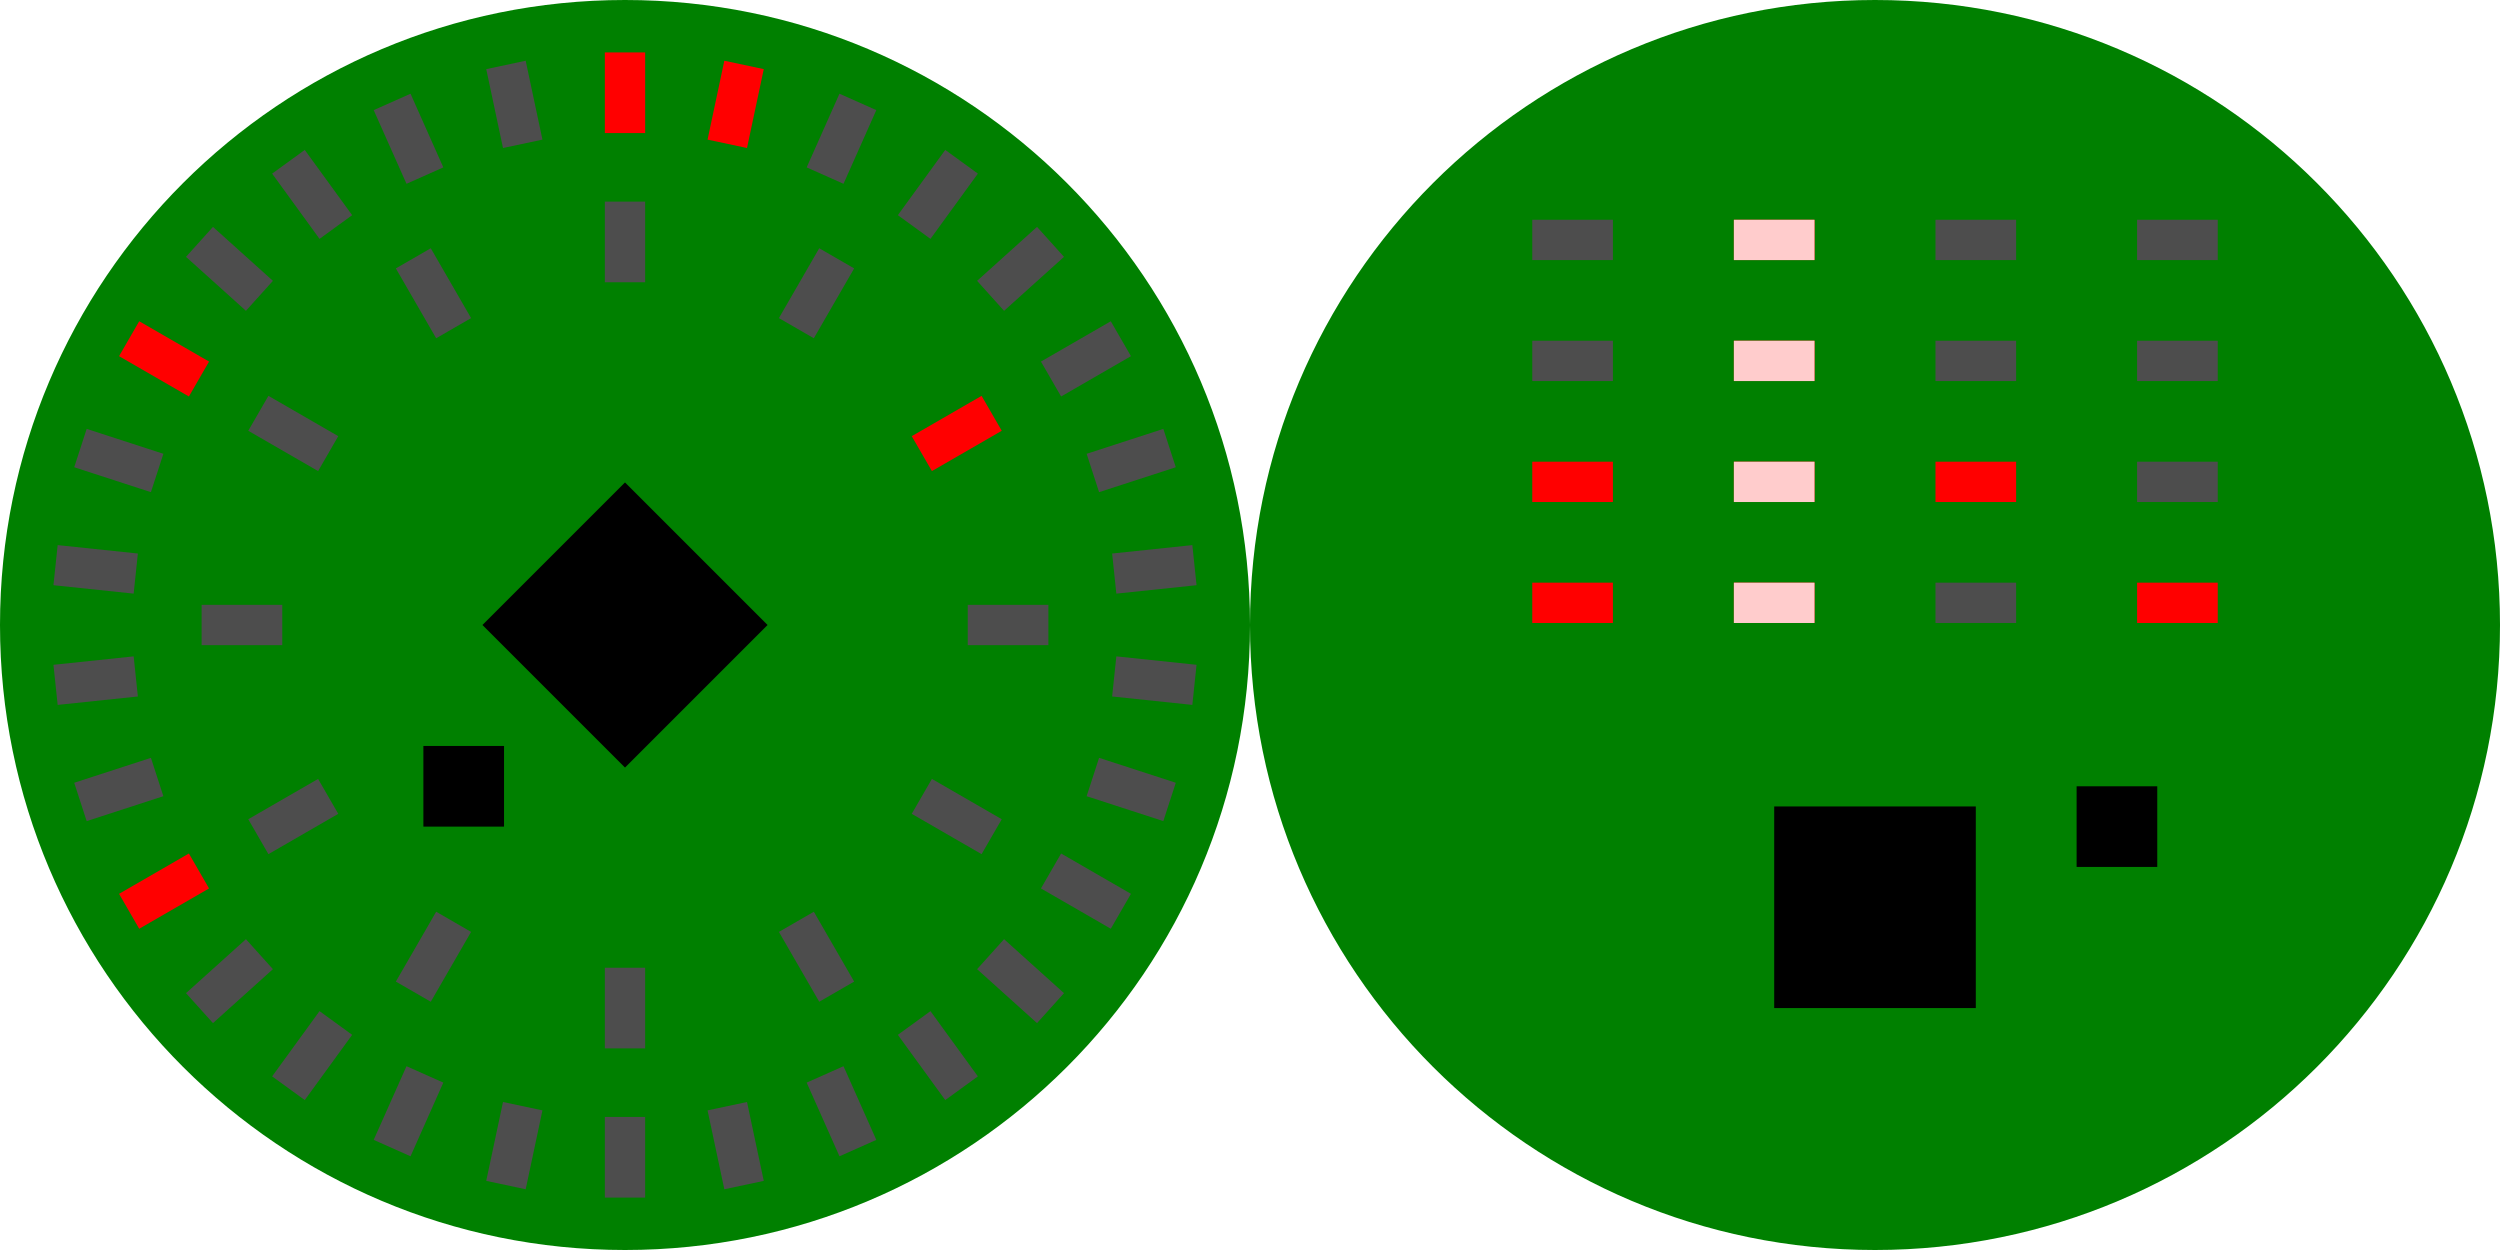
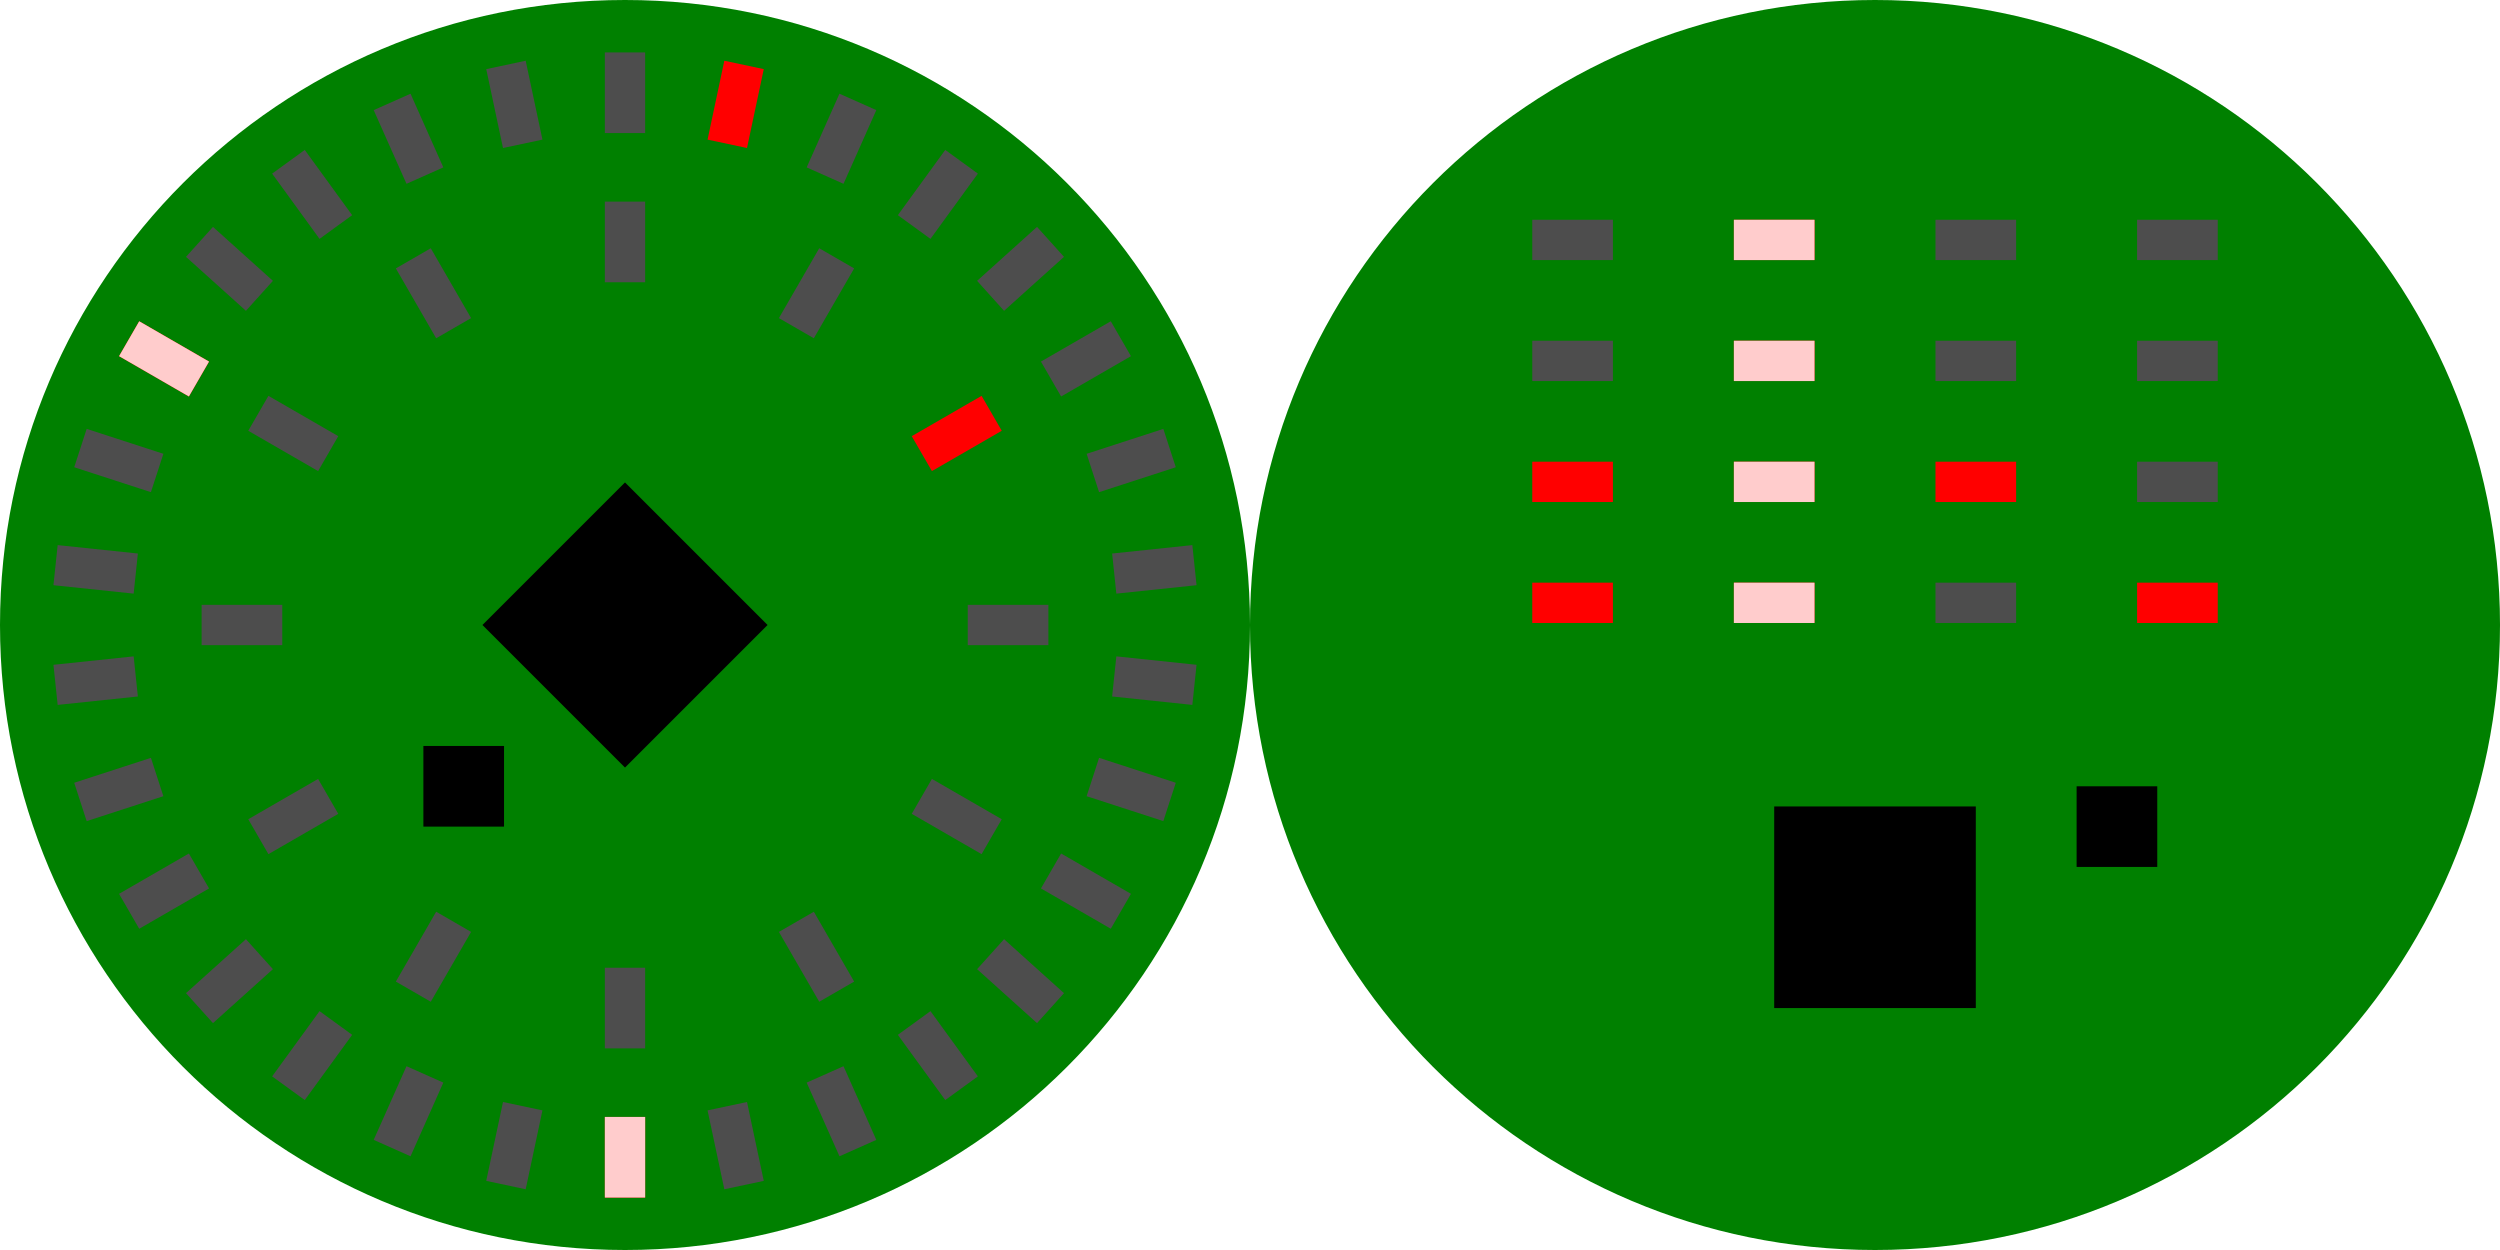
<svg xmlns="http://www.w3.org/2000/svg" width="620" height="310" viewBox="0 0 620 310">
  <g id="PCB">
    <circle cx="155" cy="155" r="155" stroke="green" stroke-width="0" fill="green" />
    <circle cx="465" cy="155" r="155" stroke="green" stroke-width="0" fill="green" />
  </g>
-   <g id="LEDs">\n<rect x="-5" y="-10" width="10" height="20" style="fill:rgb(100%,0%,0%);fill-opacity:1;stroke:none;" transform="translate(155,23) rotate(0)" />
+   <g id="LEDs">\n<rect x="-5" y="-10" width="10" height="20" style="fill:rgb(30%,30%,30%);fill-opacity:1;stroke:none;" transform="translate(155,23) rotate(0)" />
    <rect x="-5" y="-10" width="10" height="20" style="fill:rgb(100%,0%,0%);fill-opacity:1;stroke:none;" transform="translate(182.4443,25.88452) rotate(12)" />
    <rect x="-5" y="-10" width="10" height="20" style="fill:rgb(30%,30%,30%);fill-opacity:1;stroke:none;" transform="translate(208.6892,34.412) rotate(24)" />
    <rect x="-5" y="-10" width="10" height="20" style="fill:rgb(30%,30%,30%);fill-opacity:1;stroke:none;" transform="translate(232.5877,48.20976) rotate(36)" />
    <rect x="-5" y="-10" width="10" height="20" style="fill:rgb(30%,30%,30%);fill-opacity:1;stroke:none;" transform="translate(253.0951,66.67476) rotate(48)" />
    <rect x="-5" y="-10" width="10" height="20" style="fill:rgb(30%,30%,30%);fill-opacity:1;stroke:none;" transform="translate(269.3154,89) rotate(60)" />
    <rect x="-5" y="-10" width="10" height="20" style="fill:rgb(30%,30%,30%);fill-opacity:1;stroke:none;" transform="translate(280.5395,114.2098) rotate(72)" />
    <rect x="-5" y="-10" width="10" height="20" style="fill:rgb(30%,30%,30%);fill-opacity:1;stroke:none;" transform="translate(286.2769,141.2022) rotate(84)" />
    <rect x="-5" y="-10" width="10" height="20" style="fill:rgb(30%,30%,30%);fill-opacity:1;stroke:none;" transform="translate(286.2769,168.7978) rotate(-264)" />
    <rect x="-5" y="-10" width="10" height="20" style="fill:rgb(30%,30%,30%);fill-opacity:1;stroke:none;" transform="translate(280.5395,195.7902) rotate(-252)" />
    <rect x="-5" y="-10" width="10" height="20" style="fill:rgb(30%,30%,30%);fill-opacity:1;stroke:none;" transform="translate(269.3154,221) rotate(-240)" />
    <rect x="-5" y="-10" width="10" height="20" style="fill:rgb(30%,30%,30%);fill-opacity:1;stroke:none;" transform="translate(253.0951,243.3252) rotate(-228)" />
    <rect x="-5" y="-10" width="10" height="20" style="fill:rgb(30%,30%,30%);fill-opacity:1;stroke:none;" transform="translate(232.5877,261.7902) rotate(-216)" />
    <rect x="-5" y="-10" width="10" height="20" style="fill:rgb(30%,30%,30%);fill-opacity:1;stroke:none;" transform="translate(208.6892,275.588) rotate(-204)" />
    <rect x="-5" y="-10" width="10" height="20" style="fill:rgb(30%,30%,30%);fill-opacity:1;stroke:none;" transform="translate(182.4443,284.1155) rotate(-192)" />
-     <rect x="-5" y="-10" width="10" height="20" style="fill:rgb(30%,30%,30%);fill-opacity:1;stroke:none;" transform="translate(155,287) rotate(-180)" />
+     <rect x="-5" y="-10" width="10" height="20" style="fill:rgb(100%,0%,0%);fill-opacity:1;stroke:none;" transform="translate(155,287) rotate(-180)" />
+     <rect x="-5" y="-10" width="10" height="20" style="fill:rgb(100%,80%,80%);fill-opacity:1;stroke:none;" transform="translate(155,287) rotate(-180)">
+       <animate attributeName="opacity" values="0;1;0" dur="0.5s" repeatCount="indefinite" />
+     </rect>
    <rect x="-5" y="-10" width="10" height="20" style="fill:rgb(30%,30%,30%);fill-opacity:1;stroke:none;" transform="translate(127.5557,284.1155) rotate(-168)" />
    <rect x="-5" y="-10" width="10" height="20" style="fill:rgb(30%,30%,30%);fill-opacity:1;stroke:none;" transform="translate(101.3108,275.588) rotate(-156)" />
    <rect x="-5" y="-10" width="10" height="20" style="fill:rgb(30%,30%,30%);fill-opacity:1;stroke:none;" transform="translate(77.41235,261.7902) rotate(-144)" />
    <rect x="-5" y="-10" width="10" height="20" style="fill:rgb(30%,30%,30%);fill-opacity:1;stroke:none;" transform="translate(56.90488,243.3252) rotate(-132)" />
-     <rect x="-5" y="-10" width="10" height="20" style="fill:rgb(100%,0%,0%);fill-opacity:1;stroke:none;" transform="translate(40.68465,221) rotate(-120)" />
+     <rect x="-5" y="-10" width="10" height="20" style="fill:rgb(30%,30%,30%);fill-opacity:1;stroke:none;" transform="translate(40.68465,221) rotate(-120)" />
    <rect x="-5" y="-10" width="10" height="20" style="fill:rgb(30%,30%,30%);fill-opacity:1;stroke:none;" transform="translate(29.46054,195.7902) rotate(-108)" />
    <rect x="-5" y="-10" width="10" height="20" style="fill:rgb(30%,30%,30%);fill-opacity:1;stroke:none;" transform="translate(23.72311,168.7978) rotate(-96)" />
    <rect x="-5" y="-10" width="10" height="20" style="fill:rgb(30%,30%,30%);fill-opacity:1;stroke:none;" transform="translate(23.72311,141.2022) rotate(-84)" />
    <rect x="-5" y="-10" width="10" height="20" style="fill:rgb(30%,30%,30%);fill-opacity:1;stroke:none;" transform="translate(29.46054,114.2098) rotate(-72)" />
    <rect x="-5" y="-10" width="10" height="20" style="fill:rgb(100%,0%,0%);fill-opacity:1;stroke:none;" transform="translate(40.68465,89) rotate(-60)" />
+     <rect x="-5" y="-10" width="10" height="20" style="fill:rgb(100%,80%,80%);fill-opacity:1;stroke:none;" transform="translate(40.68465,89) rotate(-60)">
+       <animate attributeName="opacity" values="0;1;0" dur="0.5s" repeatCount="indefinite" />
+     </rect>
    <rect x="-5" y="-10" width="10" height="20" style="fill:rgb(30%,30%,30%);fill-opacity:1;stroke:none;" transform="translate(56.90488,66.67476) rotate(-48)" />
    <rect x="-5" y="-10" width="10" height="20" style="fill:rgb(30%,30%,30%);fill-opacity:1;stroke:none;" transform="translate(77.41235,48.20976) rotate(-36)" />
    <rect x="-5" y="-10" width="10" height="20" style="fill:rgb(30%,30%,30%);fill-opacity:1;stroke:none;" transform="translate(101.3108,34.412) rotate(-24)" />
    <rect x="-5" y="-10" width="10" height="20" style="fill:rgb(30%,30%,30%);fill-opacity:1;stroke:none;" transform="translate(127.5557,25.88452) rotate(-12)" />
    <rect x="-5" y="-10" width="10" height="20" style="fill:rgb(30%,30%,30%);fill-opacity:1;stroke:none;" transform="translate(155,60) rotate(0)" />
    <rect x="-5" y="-10" width="10" height="20" style="fill:rgb(30%,30%,30%);fill-opacity:1;stroke:none;" transform="translate(202.5,72.72759) rotate(30)" />
    <rect x="-5" y="-10" width="10" height="20" style="fill:rgb(100%,0%,0%);fill-opacity:1;stroke:none;" transform="translate(237.2724,107.5) rotate(60)" />
    <rect x="-5" y="-10" width="10" height="20" style="fill:rgb(30%,30%,30%);fill-opacity:1;stroke:none;" transform="translate(250,155) rotate(90)" />
    <rect x="-5" y="-10" width="10" height="20" style="fill:rgb(30%,30%,30%);fill-opacity:1;stroke:none;" transform="translate(237.2724,202.5) rotate(-240)" />
    <rect x="-5" y="-10" width="10" height="20" style="fill:rgb(30%,30%,30%);fill-opacity:1;stroke:none;" transform="translate(202.5,237.2724) rotate(-210)" />
    <rect x="-5" y="-10" width="10" height="20" style="fill:rgb(30%,30%,30%);fill-opacity:1;stroke:none;" transform="translate(155,250) rotate(-180)" />
    <rect x="-5" y="-10" width="10" height="20" style="fill:rgb(30%,30%,30%);fill-opacity:1;stroke:none;" transform="translate(107.5,237.2724) rotate(-150)" />
    <rect x="-5" y="-10" width="10" height="20" style="fill:rgb(30%,30%,30%);fill-opacity:1;stroke:none;" transform="translate(72.72759,202.5) rotate(-120)" />
    <rect x="-5" y="-10" width="10" height="20" style="fill:rgb(30%,30%,30%);fill-opacity:1;stroke:none;" transform="translate(60,155) rotate(-90)" />
    <rect x="-5" y="-10" width="10" height="20" style="fill:rgb(30%,30%,30%);fill-opacity:1;stroke:none;" transform="translate(72.72759,107.5) rotate(-60)" />
    <rect x="-5" y="-10" width="10" height="20" style="fill:rgb(30%,30%,30%);fill-opacity:1;stroke:none;" transform="translate(107.5,72.72759) rotate(-30)" />
    <rect x="-5" y="-10" width="10" height="20" style="fill:rgb(30%,30%,30%);fill-opacity:1;stroke:none;" transform="translate(390,59.5) rotate(90)" />
    <rect x="-5" y="-10" width="10" height="20" style="fill:rgb(30%,30%,30%);fill-opacity:1;stroke:none;" transform="translate(390,89.5) rotate(90)" />
    <rect x="-5" y="-10" width="10" height="20" style="fill:rgb(100%,0%,0%);fill-opacity:1;stroke:none;" transform="translate(390,119.5) rotate(90)" />
    <rect x="-5" y="-10" width="10" height="20" style="fill:rgb(100%,0%,0%);fill-opacity:1;stroke:none;" transform="translate(390,149.5) rotate(90)" />
    <rect x="-5" y="-10" width="10" height="20" style="fill:rgb(100%,0%,0%);fill-opacity:1;stroke:none;" transform="translate(440,59.5) rotate(90)" />
    <rect x="-5" y="-10" width="10" height="20" style="fill:rgb(100%,80%,80%);fill-opacity:1;stroke:none;" transform="translate(440,59.5) rotate(90)">
      <animate attributeName="opacity" values="0;1;0" dur="0.5s" repeatCount="indefinite" />
    </rect>
    <rect x="-5" y="-10" width="10" height="20" style="fill:rgb(100%,0%,0%);fill-opacity:1;stroke:none;" transform="translate(440,89.5) rotate(90)" />
    <rect x="-5" y="-10" width="10" height="20" style="fill:rgb(100%,80%,80%);fill-opacity:1;stroke:none;" transform="translate(440,89.5) rotate(90)">
      <animate attributeName="opacity" values="0;1;0" dur="0.5s" repeatCount="indefinite" />
    </rect>
    <rect x="-5" y="-10" width="10" height="20" style="fill:rgb(100%,0%,0%);fill-opacity:1;stroke:none;" transform="translate(440,119.5) rotate(90)" />
    <rect x="-5" y="-10" width="10" height="20" style="fill:rgb(100%,80%,80%);fill-opacity:1;stroke:none;" transform="translate(440,119.5) rotate(90)">
      <animate attributeName="opacity" values="0;1;0" dur="0.5s" repeatCount="indefinite" />
    </rect>
    <rect x="-5" y="-10" width="10" height="20" style="fill:rgb(100%,0%,0%);fill-opacity:1;stroke:none;" transform="translate(440,149.5) rotate(90)" />
    <rect x="-5" y="-10" width="10" height="20" style="fill:rgb(100%,80%,80%);fill-opacity:1;stroke:none;" transform="translate(440,149.5) rotate(90)">
      <animate attributeName="opacity" values="0;1;0" dur="0.5s" repeatCount="indefinite" />
    </rect>
    <rect x="-5" y="-10" width="10" height="20" style="fill:rgb(30%,30%,30%);fill-opacity:1;stroke:none;" transform="translate(490,59.5) rotate(90)" />
    <rect x="-5" y="-10" width="10" height="20" style="fill:rgb(30%,30%,30%);fill-opacity:1;stroke:none;" transform="translate(490,89.5) rotate(90)" />
    <rect x="-5" y="-10" width="10" height="20" style="fill:rgb(100%,0%,0%);fill-opacity:1;stroke:none;" transform="translate(490,119.5) rotate(90)" />
    <rect x="-5" y="-10" width="10" height="20" style="fill:rgb(30%,30%,30%);fill-opacity:1;stroke:none;" transform="translate(490,149.5) rotate(90)" />
    <rect x="-5" y="-10" width="10" height="20" style="fill:rgb(30%,30%,30%);fill-opacity:1;stroke:none;" transform="translate(540,59.5) rotate(90)" />
    <rect x="-5" y="-10" width="10" height="20" style="fill:rgb(30%,30%,30%);fill-opacity:1;stroke:none;" transform="translate(540,89.5) rotate(90)" />
    <rect x="-5" y="-10" width="10" height="20" style="fill:rgb(30%,30%,30%);fill-opacity:1;stroke:none;" transform="translate(540,119.5) rotate(90)" />
    <rect x="-5" y="-10" width="10" height="20" style="fill:rgb(100%,0%,0%);fill-opacity:1;stroke:none;" transform="translate(540,149.5) rotate(90)" />
    <rect x="-25" y="-25" width="50" height="50" style="fill:rgb(0%,0%,0%);fill-opacity:1;stroke:none;" transform="translate(155,155)rotate(45)" />
    <rect x="-10" y="-10" width="20" height="20" style="fill:rgb(0%,0%,0%);fill-opacity:1;stroke:none;" transform="translate(115,195)rotate(0)" />
    <rect x="-25" y="-25" width="50" height="50" style="fill:rgb(0%,0%,0%);fill-opacity:1;stroke:none;" transform="translate(465,225)rotate(0)" />
    <rect x="-10" y="-10" width="20" height="20" style="fill:rgb(0%,0%,0%);fill-opacity:1;stroke:none;" transform="translate(525,205)rotate(0)" />
  </g>
</svg>
